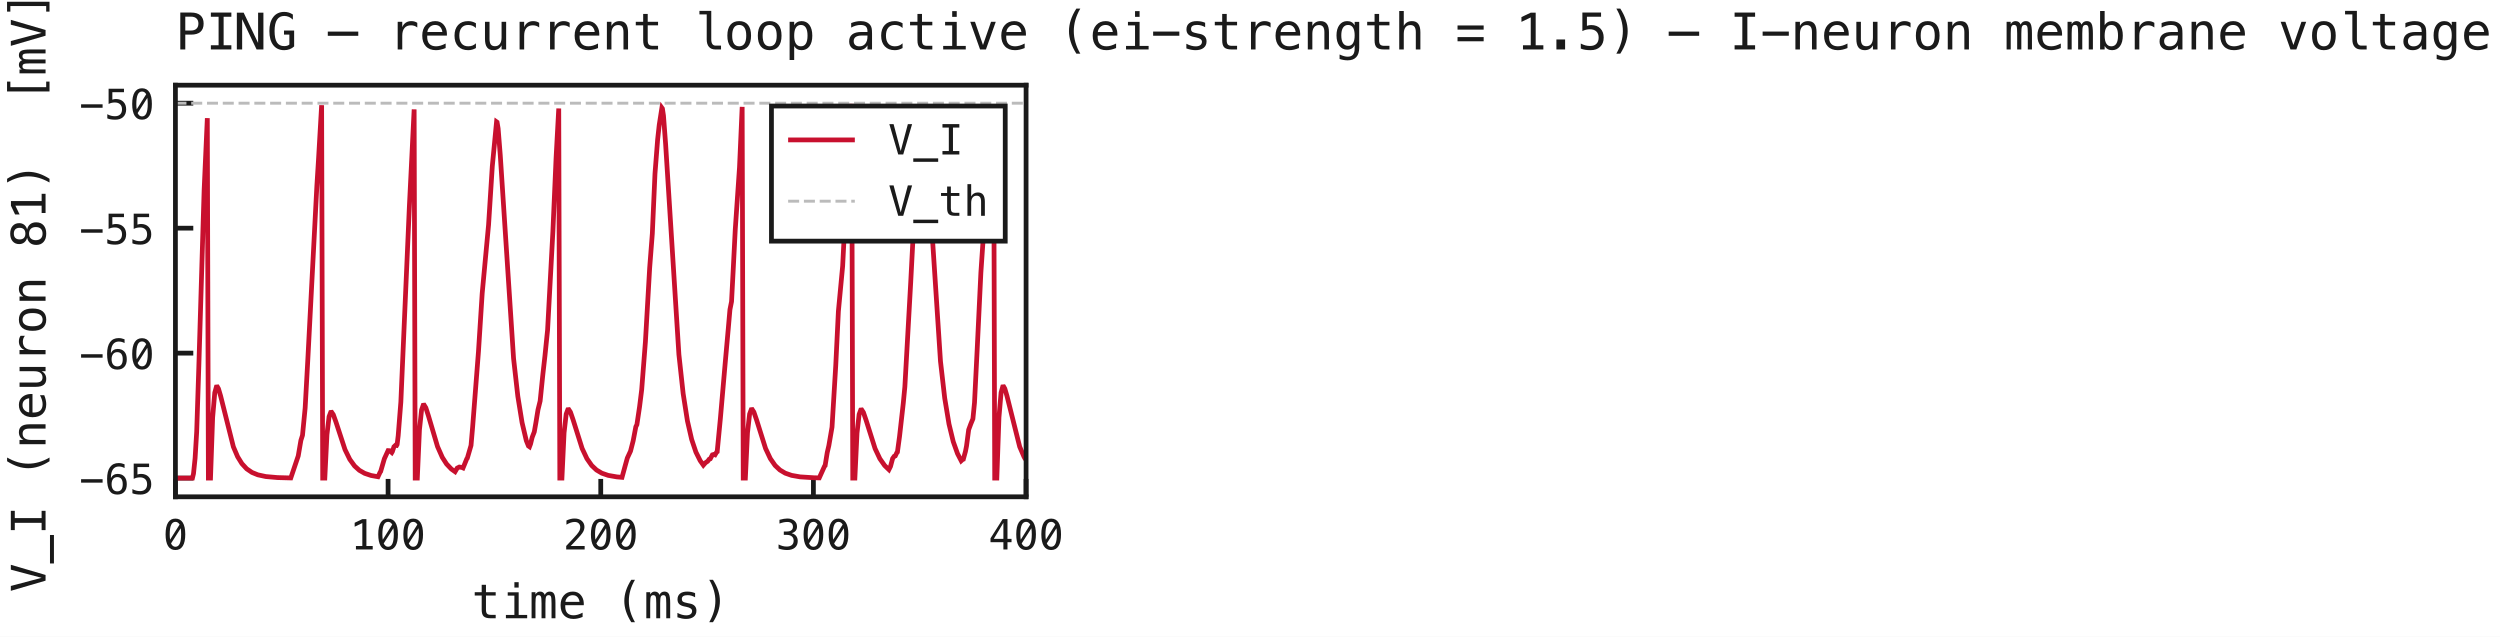
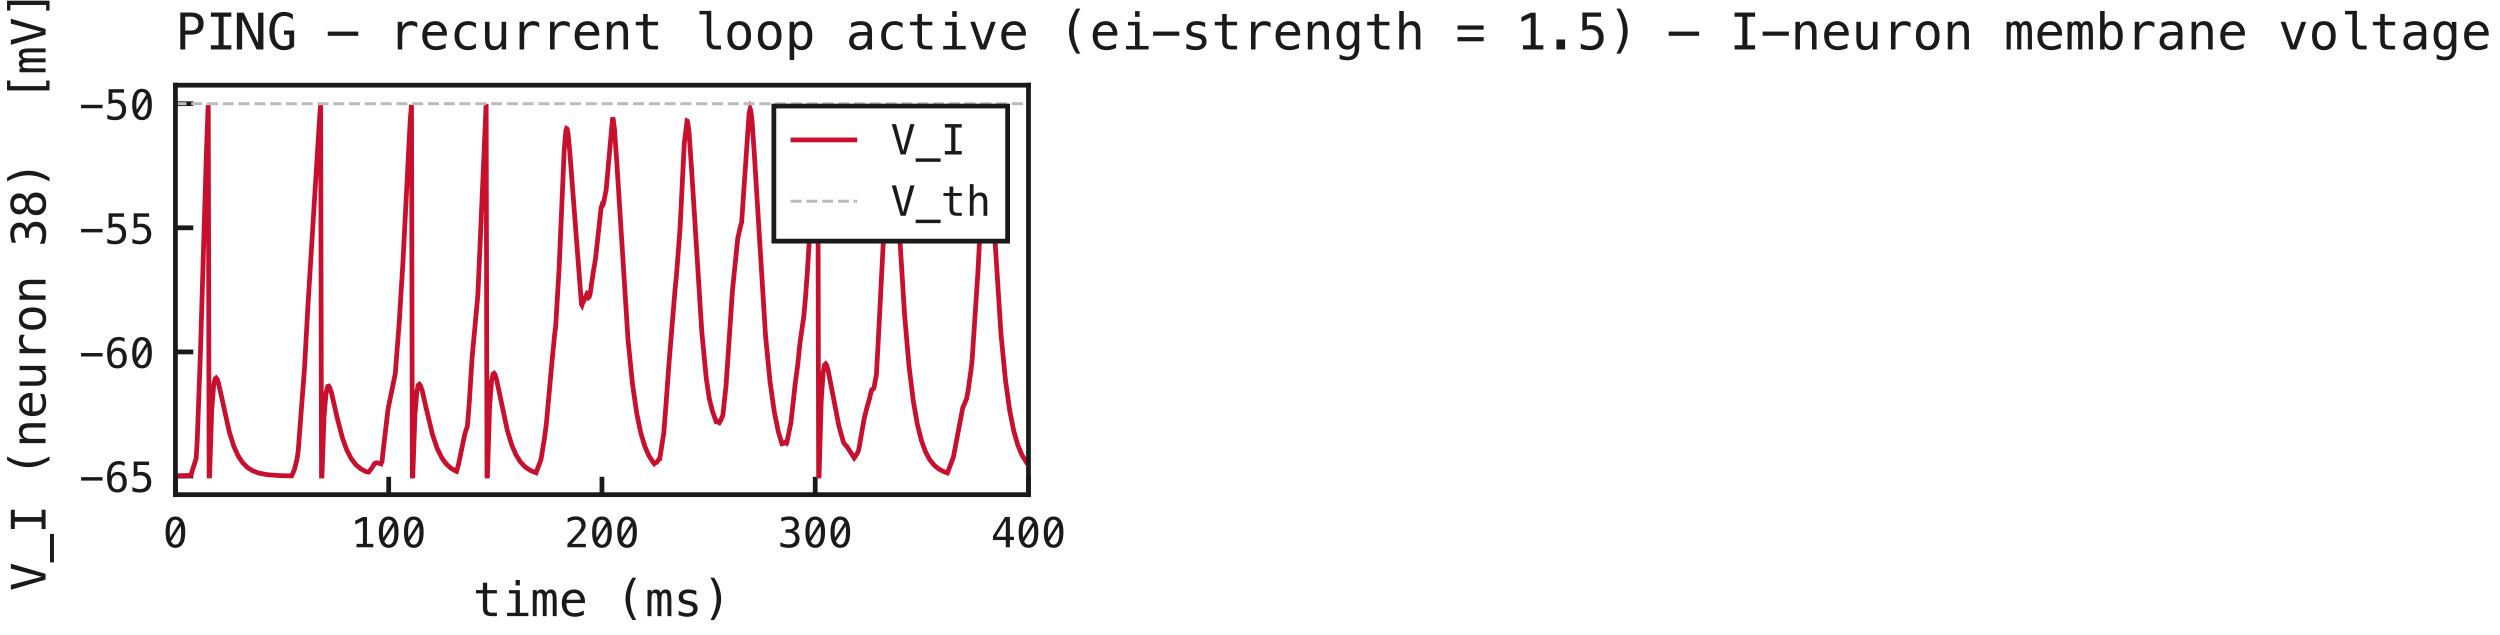
- <svg xmlns="http://www.w3.org/2000/svg" xmlns:xlink="http://www.w3.org/1999/xlink" width="419.81pt" height="106.924pt" viewBox="0 0 419.81 106.924" version="1.1">
+ <svg xmlns="http://www.w3.org/2000/svg" xmlns:xlink="http://www.w3.org/1999/xlink" width="419.81pt" height="106.564pt" viewBox="0 0 419.81 106.564" version="1.1">
  <defs>
    <style type="text/css">*{stroke-linejoin: round; stroke-linecap: butt}</style>
  </defs>
  <g id="figure_1">
    <g id="patch_1">
-       <path d="M 0 106.924  L 419.81 106.924  L 419.81 0  L 0 0  z " style="fill: #ffffff" />
+       <path d="M -0 106.564  L 419.81 106.564  L 419.81 0  L -0 0  z " style="fill: #ffffff" />
    </g>
    <g id="axes_1">
      <g id="patch_2">
-         <path d="M 29.458 83.425  L 172.303 83.425  L 172.303 14.305  L 29.458 14.305  z " style="fill: #ffffff" />
+         <path d="M 29.458 83.065  L 172.708 83.065  L 172.708 14.305  L 29.458 14.305  z " style="fill: #ffffff" />
      </g>
      <g id="matplotlib.axis_1">
        <g id="xtick_1">
          <g id="line2d_1">
            <defs>
-               <path id="m3b619338a8" d="M 0 0  L 0 -3  " style="stroke: #1a1a1a; stroke-width: 0.8" />
+               <path id="m7c65338be0" d="M 0 0  L 0 -3  " style="stroke: #1a1a1a; stroke-width: 0.8" />
            </defs>
            <g>
-               <use xlink:href="#m3b619338a8" x="29.458" y="83.425" style="fill: #1a1a1a; stroke: #1a1a1a; stroke-width: 0.8" />
+               <use xlink:href="#m7c65338be0" x="29.458" y="83.065" style="fill: #1a1a1a; stroke: #1a1a1a; stroke-width: 0.8" />
            </g>
          </g>
          <g id="text_1">
-             <g style="fill: #1a1a1a" transform="translate(27.35055 92.26367) scale(0.07 -0.07)">
+             <g style="fill: #1a1a1a" transform="translate(27.35055 91.90367) scale(0.07 -0.07)">
              <defs>
                <path id="Menlo-Regular-30" d="M 1925 4734  Q 2672 4734 3055 4125  Q 3438 3516 3438 2322  Q 3438 1128 3055 518  Q 2672 -91 1925 -91  Q 1178 -91 797 518  Q 416 1128 416 2322  Q 416 3516 797 4125  Q 1178 4734 1925 4734  z M 1925 409  Q 2369 409 2586 881  Q 2803 1353 2803 2322  Q 2803 2838 2741 3253  L 1253 925  Q 1488 409 1925 409  z M 1925 4234  Q 1484 4234 1267 3762  Q 1050 3291 1050 2322  Q 1050 1881 1109 1497  L 2566 3819  Q 2328 4234 1925 4234  z " transform="scale(0.015625)" />
              </defs>
              <use xlink:href="#Menlo-Regular-30" />
            </g>
          </g>
        </g>
        <g id="xtick_2">
          <g id="line2d_2">
            <g>
-               <use xlink:href="#m3b619338a8" x="65.169" y="83.425" style="fill: #1a1a1a; stroke: #1a1a1a; stroke-width: 0.8" />
+               <use xlink:href="#m7c65338be0" x="65.27" y="83.065" style="fill: #1a1a1a; stroke: #1a1a1a; stroke-width: 0.8" />
            </g>
          </g>
          <g id="text_2">
-             <g style="fill: #1a1a1a" transform="translate(58.84758 92.26367) scale(0.07 -0.07)">
+             <g style="fill: #1a1a1a" transform="translate(58.94883 91.90367) scale(0.07 -0.07)">
              <defs>
                <path id="Menlo-Regular-31" d="M 844 528  L 1825 528  L 1825 4053  L 650 3488  L 650 4094  L 1819 4650  L 2450 4650  L 2450 528  L 3419 528  L 3419 0  L 844 0  L 844 528  z " transform="scale(0.015625)" />
              </defs>
              <use xlink:href="#Menlo-Regular-31" />
              <use xlink:href="#Menlo-Regular-30" transform="translate(60.20508 0)" />
              <use xlink:href="#Menlo-Regular-30" transform="translate(120.4102 0)" />
            </g>
          </g>
        </g>
        <g id="xtick_3">
          <g id="line2d_3">
            <g>
-               <use xlink:href="#m3b619338a8" x="100.88" y="83.425" style="fill: #1a1a1a; stroke: #1a1a1a; stroke-width: 0.8" />
+               <use xlink:href="#m7c65338be0" x="101.083" y="83.065" style="fill: #1a1a1a; stroke: #1a1a1a; stroke-width: 0.8" />
            </g>
          </g>
          <g id="text_3">
-             <g style="fill: #1a1a1a" transform="translate(94.55883 92.26367) scale(0.07 -0.07)">
+             <g style="fill: #1a1a1a" transform="translate(94.76133 91.90367) scale(0.07 -0.07)">
              <defs>
                <path id="Menlo-Regular-32" d="M 1166 531  L 3309 531  L 3309 0  L 475 0  L 475 531  Q 1059 1147 1496 1619  Q 1934 2091 2100 2284  Q 2413 2666 2522 2902  Q 2631 3138 2631 3384  Q 2631 3775 2401 3997  Q 2172 4219 1772 4219  Q 1488 4219 1175 4116  Q 863 4013 513 3803  L 513 4441  Q 834 4594 1145 4672  Q 1456 4750 1759 4750  Q 2444 4750 2861 4386  Q 3278 4022 3278 3431  Q 3278 3131 3139 2831  Q 3000 2531 2688 2169  Q 2513 1966 2180 1606  Q 1847 1247 1166 531  z " transform="scale(0.015625)" />
              </defs>
              <use xlink:href="#Menlo-Regular-32" />
              <use xlink:href="#Menlo-Regular-30" transform="translate(60.20508 0)" />
              <use xlink:href="#Menlo-Regular-30" transform="translate(120.4102 0)" />
            </g>
          </g>
        </g>
        <g id="xtick_4">
          <g id="line2d_4">
            <g>
-               <use xlink:href="#m3b619338a8" x="136.591" y="83.425" style="fill: #1a1a1a; stroke: #1a1a1a; stroke-width: 0.8" />
+               <use xlink:href="#m7c65338be0" x="136.895" y="83.065" style="fill: #1a1a1a; stroke: #1a1a1a; stroke-width: 0.8" />
            </g>
          </g>
          <g id="text_4">
-             <g style="fill: #1a1a1a" transform="translate(130.2701 92.26367) scale(0.07 -0.07)">
+             <g style="fill: #1a1a1a" transform="translate(130.5738 91.90367) scale(0.07 -0.07)">
              <defs>
                <path id="Menlo-Regular-33" d="M 2425 2497  Q 2884 2375 3128 2064  Q 3372 1753 3372 1288  Q 3372 644 2939 276  Q 2506 -91 1741 -91  Q 1419 -91 1084 -31  Q 750 28 428 141  L 428 769  Q 747 603 1056 522  Q 1366 441 1672 441  Q 2191 441 2469 675  Q 2747 909 2747 1350  Q 2747 1756 2469 1995  Q 2191 2234 1716 2234  L 1234 2234  L 1234 2753  L 1716 2753  Q 2150 2753 2394 2943  Q 2638 3134 2638 3475  Q 2638 3834 2411 4026  Q 2184 4219 1766 4219  Q 1488 4219 1191 4156  Q 894 4094 569 3969  L 569 4550  Q 947 4650 1242 4700  Q 1538 4750 1766 4750  Q 2447 4750 2855 4408  Q 3263 4066 3263 3500  Q 3263 3116 3048 2859  Q 2834 2603 2425 2497  z " transform="scale(0.015625)" />
              </defs>
              <use xlink:href="#Menlo-Regular-33" />
              <use xlink:href="#Menlo-Regular-30" transform="translate(60.20508 0)" />
              <use xlink:href="#Menlo-Regular-30" transform="translate(120.4102 0)" />
            </g>
          </g>
        </g>
        <g id="xtick_5">
          <g id="line2d_5">
            <g>
-               <use xlink:href="#m3b619338a8" x="172.303" y="83.425" style="fill: #1a1a1a; stroke: #1a1a1a; stroke-width: 0.8" />
+               <use xlink:href="#m7c65338be0" x="172.708" y="83.065" style="fill: #1a1a1a; stroke: #1a1a1a; stroke-width: 0.8" />
            </g>
          </g>
          <g id="text_5">
-             <g style="fill: #1a1a1a" transform="translate(165.9813 92.26367) scale(0.07 -0.07)">
+             <g style="fill: #1a1a1a" transform="translate(166.3863 91.90367) scale(0.07 -0.07)">
              <defs>
                <path id="Menlo-Regular-34" d="M 2297 4091  L 825 1625  L 2297 1625  L 2297 4091  z M 2194 4666  L 2925 4666  L 2925 1625  L 3547 1625  L 3547 1113  L 2925 1113  L 2925 0  L 2297 0  L 2297 1113  L 319 1113  L 319 1709  L 2194 4666  z " transform="scale(0.015625)" />
              </defs>
              <use xlink:href="#Menlo-Regular-34" />
              <use xlink:href="#Menlo-Regular-30" transform="translate(60.20508 0)" />
              <use xlink:href="#Menlo-Regular-30" transform="translate(120.4102 0)" />
            </g>
          </g>
        </g>
        <g id="text_6">
-           <g style="fill: #1a1a1a" transform="translate(79.20703 103.8207) scale(0.08 -0.08)">
+           <g style="fill: #1a1a1a" transform="translate(79.40953 103.4607) scale(0.08 -0.08)">
            <defs>
              <path id="Menlo-Regular-74" d="M 1919 4494  L 1919 3500  L 3225 3500  L 3225 3053  L 1919 3053  L 1919 1153  Q 1919 766 2066 612  Q 2213 459 2578 459  L 3225 459  L 3225 0  L 2522 0  Q 1875 0 1609 259  Q 1344 519 1344 1153  L 1344 3053  L 409 3053  L 409 3500  L 1344 3500  L 1344 4494  L 1919 4494  z " transform="scale(0.015625)" />
              <path id="Menlo-Regular-69" d="M 988 3488  L 2459 3488  L 2459 447  L 3600 447  L 3600 0  L 744 0  L 744 447  L 1884 447  L 1884 3041  L 988 3041  L 988 3488  z M 1884 4847  L 2459 4847  L 2459 4122  L 1884 4122  L 1884 4847  z " transform="scale(0.015625)" />
              <path id="Menlo-Regular-6d" d="M 2113 3144  Q 2219 3369 2383 3476  Q 2547 3584 2778 3584  Q 3200 3584 3373 3257  Q 3547 2931 3547 2028  L 3547 0  L 3022 0  L 3022 2003  Q 3022 2744 2939 2923  Q 2856 3103 2638 3103  Q 2388 3103 2295 2911  Q 2203 2719 2203 2003  L 2203 0  L 1678 0  L 1678 2003  Q 1678 2753 1589 2928  Q 1500 3103 1269 3103  Q 1041 3103 952 2911  Q 863 2719 863 2003  L 863 0  L 341 0  L 341 3500  L 863 3500  L 863 3200  Q 966 3388 1120 3486  Q 1275 3584 1472 3584  Q 1709 3584 1867 3475  Q 2025 3366 2113 3144  z " transform="scale(0.015625)" />
              <path id="Menlo-Regular-65" d="M 3500 2038  L 3500 1756  L 1009 1756  L 1009 1738  Q 984 1022 1282 709  Q 1581 397 2125 397  Q 2400 397 2700 484  Q 3000 572 3341 750  L 3341 178  Q 3013 44 2708 -23  Q 2403 -91 2119 -91  Q 1303 -91 843 398  Q 384 888 384 1747  Q 384 2584 834 3084  Q 1284 3584 2034 3584  Q 2703 3584 3089 3131  Q 3475 2678 3500 2038  z M 2925 2206  Q 2888 2569 2661 2833  Q 2434 3097 2009 3097  Q 1594 3097 1325 2822  Q 1056 2547 1031 2203  L 2925 2206  z " transform="scale(0.015625)" />
              <path id="Menlo-Regular-20" transform="scale(0.015625)" />
              <path id="Menlo-Regular-28" d="M 2672 5169  Q 2256 4456 2051 3748  Q 1847 3041 1847 2322  Q 1847 1606 2051 897  Q 2256 188 2672 -531  L 2172 -531  Q 1700 213 1469 917  Q 1238 1622 1238 2322  Q 1238 3019 1469 3725  Q 1700 4431 2172 5169  L 2672 5169  z " transform="scale(0.015625)" />
              <path id="Menlo-Regular-73" d="M 3041 3378  L 3041 2816  Q 2794 2959 2544 3031  Q 2294 3103 2034 3103  Q 1644 3103 1451 2976  Q 1259 2850 1259 2591  Q 1259 2356 1403 2240  Q 1547 2125 2119 2016  L 2350 1972  Q 2778 1891 2998 1647  Q 3219 1403 3219 1013  Q 3219 494 2850 201  Q 2481 -91 1825 -91  Q 1566 -91 1281 -36  Q 997 19 666 128  L 666 722  Q 988 556 1281 473  Q 1575 391 1838 391  Q 2219 391 2428 545  Q 2638 700 2638 978  Q 2638 1378 1872 1531  L 1847 1538  L 1631 1581  Q 1134 1678 906 1908  Q 678 2138 678 2534  Q 678 3038 1018 3311  Q 1359 3584 1991 3584  Q 2272 3584 2531 3532  Q 2791 3481 3041 3378  z " transform="scale(0.015625)" />
              <path id="Menlo-Regular-29" d="M 1088 5169  L 1588 5169  Q 2059 4431 2290 3725  Q 2522 3019 2522 2322  Q 2522 1619 2290 912  Q 2059 206 1588 -531  L 1088 -531  Q 1503 194 1708 903  Q 1913 1613 1913 2322  Q 1913 3034 1708 3743  Q 1503 4453 1088 5169  z " transform="scale(0.015625)" />
            </defs>
            <use xlink:href="#Menlo-Regular-74" />
            <use xlink:href="#Menlo-Regular-69" transform="translate(60.20508 0)" />
            <use xlink:href="#Menlo-Regular-6d" transform="translate(120.4102 0)" />
            <use xlink:href="#Menlo-Regular-65" transform="translate(180.6152 0)" />
            <use xlink:href="#Menlo-Regular-20" transform="translate(240.8203 0)" />
            <use xlink:href="#Menlo-Regular-28" transform="translate(301.0254 0)" />
            <use xlink:href="#Menlo-Regular-6d" transform="translate(361.2305 0)" />
            <use xlink:href="#Menlo-Regular-73" transform="translate(421.4355 0)" />
            <use xlink:href="#Menlo-Regular-29" transform="translate(481.6406 0)" />
          </g>
        </g>
      </g>
      <g id="matplotlib.axis_2">
        <g id="ytick_1">
          <g id="line2d_6">
            <defs>
-               <path id="mb8ac79498a" d="M 0 0  L 3 0  " style="stroke: #1a1a1a; stroke-width: 0.8" />
+               <path id="m53a127df24" d="M 0 0  L 3 0  " style="stroke: #1a1a1a; stroke-width: 0.8" />
            </defs>
            <g>
-               <use xlink:href="#mb8ac79498a" x="29.458" y="80.283" style="fill: #1a1a1a; stroke: #1a1a1a; stroke-width: 0.8" />
+               <use xlink:href="#m53a127df24" x="29.458" y="79.94" style="fill: #1a1a1a; stroke: #1a1a1a; stroke-width: 0.8" />
            </g>
          </g>
          <g id="text_7">
-             <g style="fill: #1a1a1a" transform="translate(13.315 82.95256) scale(0.07 -0.07)">
+             <g style="fill: #1a1a1a" transform="translate(13.315 82.60892) scale(0.07 -0.07)">
              <defs>
                <path id="Menlo-Regular-2212" d="M 275 2272  L 3578 2272  L 3578 1741  L 275 1741  L 275 2272  z " transform="scale(0.015625)" />
                <path id="Menlo-Regular-36" d="M 3097 4563  L 3097 3981  Q 2900 4097 2678 4158  Q 2456 4219 2216 4219  Q 1616 4219 1306 3767  Q 997 3316 997 2438  Q 1147 2750 1412 2917  Q 1678 3084 2022 3084  Q 2697 3084 3067 2670  Q 3438 2256 3438 1497  Q 3438 741 3056 325  Q 2675 -91 1984 -91  Q 1172 -91 794 492  Q 416 1075 416 2328  Q 416 3509 870 4129  Q 1325 4750 2188 4750  Q 2419 4750 2650 4701  Q 2881 4653 3097 4563  z M 1972 2591  Q 1569 2591 1337 2300  Q 1106 2009 1106 1497  Q 1106 984 1337 693  Q 1569 403 1972 403  Q 2391 403 2603 679  Q 2816 956 2816 1497  Q 2816 2041 2603 2316  Q 2391 2591 1972 2591  z " transform="scale(0.015625)" />
                <path id="Menlo-Regular-35" d="M 647 4666  L 3009 4666  L 3009 4134  L 1222 4134  L 1222 2988  Q 1356 3038 1492 3061  Q 1628 3084 1766 3084  Q 2491 3084 2916 2656  Q 3341 2228 3341 1497  Q 3341 759 2895 334  Q 2450 -91 1678 -91  Q 1306 -91 998 -41  Q 691 9 447 109  L 447 750  Q 734 594 1025 517  Q 1316 441 1619 441  Q 2141 441 2423 716  Q 2706 991 2706 1497  Q 2706 1997 2414 2275  Q 2122 2553 1600 2553  Q 1347 2553 1106 2495  Q 866 2438 647 2322  L 647 4666  z " transform="scale(0.015625)" />
              </defs>
              <use xlink:href="#Menlo-Regular-2212" />
              <use xlink:href="#Menlo-Regular-36" transform="translate(60.20508 0)" />
              <use xlink:href="#Menlo-Regular-35" transform="translate(120.4102 0)" />
            </g>
          </g>
        </g>
        <g id="ytick_2">
          <g id="line2d_7">
            <g>
-               <use xlink:href="#mb8ac79498a" x="29.458" y="59.299" style="fill: #1a1a1a; stroke: #1a1a1a; stroke-width: 0.8" />
+               <use xlink:href="#m53a127df24" x="29.458" y="59.097" style="fill: #1a1a1a; stroke: #1a1a1a; stroke-width: 0.8" />
            </g>
          </g>
          <g id="text_8">
-             <g style="fill: #1a1a1a" transform="translate(13.315 61.96844) scale(0.07 -0.07)">
+             <g style="fill: #1a1a1a" transform="translate(13.315 61.76603) scale(0.07 -0.07)">
              <use xlink:href="#Menlo-Regular-2212" />
              <use xlink:href="#Menlo-Regular-36" transform="translate(60.20508 0)" />
              <use xlink:href="#Menlo-Regular-30" transform="translate(120.4102 0)" />
            </g>
          </g>
        </g>
        <g id="ytick_3">
          <g id="line2d_8">
            <g>
-               <use xlink:href="#mb8ac79498a" x="29.458" y="38.315" style="fill: #1a1a1a; stroke: #1a1a1a; stroke-width: 0.8" />
+               <use xlink:href="#m53a127df24" x="29.458" y="38.254" style="fill: #1a1a1a; stroke: #1a1a1a; stroke-width: 0.8" />
            </g>
          </g>
          <g id="text_9">
-             <g style="fill: #1a1a1a" transform="translate(13.315 40.98433) scale(0.07 -0.07)">
+             <g style="fill: #1a1a1a" transform="translate(13.315 40.92314) scale(0.07 -0.07)">
              <use xlink:href="#Menlo-Regular-2212" />
              <use xlink:href="#Menlo-Regular-35" transform="translate(60.20508 0)" />
              <use xlink:href="#Menlo-Regular-35" transform="translate(120.4102 0)" />
            </g>
          </g>
        </g>
        <g id="ytick_4">
          <g id="line2d_9">
            <g>
-               <use xlink:href="#mb8ac79498a" x="29.458" y="17.331" style="fill: #1a1a1a; stroke: #1a1a1a; stroke-width: 0.8" />
+               <use xlink:href="#m53a127df24" x="29.458" y="17.411" style="fill: #1a1a1a; stroke: #1a1a1a; stroke-width: 0.8" />
            </g>
          </g>
          <g id="text_10">
-             <g style="fill: #1a1a1a" transform="translate(13.315 20.00022) scale(0.07 -0.07)">
+             <g style="fill: #1a1a1a" transform="translate(13.315 20.08025) scale(0.07 -0.07)">
              <use xlink:href="#Menlo-Regular-2212" />
              <use xlink:href="#Menlo-Regular-35" transform="translate(60.20508 0)" />
              <use xlink:href="#Menlo-Regular-30" transform="translate(120.4102 0)" />
            </g>
          </g>
        </g>
        <g id="text_11">
-           <g style="fill: #1a1a1a" transform="translate(7.65125 99.4357) rotate(-90) scale(0.08 -0.08)">
+           <g style="fill: #1a1a1a" transform="translate(7.65125 99.2557) rotate(-90) scale(0.08 -0.08)">
            <defs>
              <path id="Menlo-Regular-56" d="M 1925 531  L 3022 4666  L 3675 4666  L 2309 0  L 1544 0  L 178 4666  L 831 4666  L 1925 531  z " transform="scale(0.015625)" />
              <path id="Menlo-Regular-5f" d="M 3825 -594  L 3825 -1125  L 0 -1125  L 0 -594  L 3825 -594  z " transform="scale(0.015625)" />
              <path id="Menlo-Regular-49" d="M 628 4666  L 3219 4666  L 3219 4134  L 2241 4134  L 2241 531  L 3219 531  L 3219 0  L 628 0  L 628 531  L 1606 531  L 1606 4134  L 628 4134  L 628 4666  z " transform="scale(0.015625)" />
              <path id="Menlo-Regular-6e" d="M 3284 2169  L 3284 0  L 2706 0  L 2706 2169  Q 2706 2641 2540 2862  Q 2375 3084 2022 3084  Q 1619 3084 1401 2798  Q 1184 2513 1184 1978  L 1184 0  L 609 0  L 609 3500  L 1184 3500  L 1184 2975  Q 1338 3275 1600 3429  Q 1863 3584 2222 3584  Q 2756 3584 3020 3232  Q 3284 2881 3284 2169  z " transform="scale(0.015625)" />
              <path id="Menlo-Regular-75" d="M 609 1325  L 609 3494  L 1184 3494  L 1184 1325  Q 1184 853 1351 631  Q 1519 409 1869 409  Q 2275 409 2490 695  Q 2706 981 2706 1516  L 2706 3494  L 3284 3494  L 3284 0  L 2706 0  L 2706 525  Q 2553 222 2289 65  Q 2025 -91 1672 -91  Q 1134 -91 871 261  Q 609 613 609 1325  z " transform="scale(0.015625)" />
              <path id="Menlo-Regular-72" d="M 3609 2778  Q 3425 2922 3234 2987  Q 3044 3053 2816 3053  Q 2278 3053 1993 2715  Q 1709 2378 1709 1741  L 1709 0  L 1131 0  L 1131 3500  L 1709 3500  L 1709 2816  Q 1853 3188 2151 3386  Q 2450 3584 2859 3584  Q 3072 3584 3256 3531  Q 3441 3478 3609 3366  L 3609 2778  z " transform="scale(0.015625)" />
              <path id="Menlo-Regular-6f" d="M 1925 3097  Q 1488 3097 1263 2756  Q 1038 2416 1038 1747  Q 1038 1081 1263 739  Q 1488 397 1925 397  Q 2366 397 2591 739  Q 2816 1081 2816 1747  Q 2816 2416 2591 2756  Q 2366 3097 1925 3097  z M 1925 3584  Q 2653 3584 3039 3112  Q 3425 2641 3425 1747  Q 3425 850 3040 379  Q 2656 -91 1925 -91  Q 1197 -91 812 379  Q 428 850 428 1747  Q 428 2641 812 3112  Q 1197 3584 1925 3584  z " transform="scale(0.015625)" />
              <path id="Menlo-Regular-38" d="M 1925 2216  Q 1503 2216 1273 1980  Q 1044 1744 1044 1313  Q 1044 881 1276 642  Q 1509 403 1925 403  Q 2350 403 2579 639  Q 2809 875 2809 1313  Q 2809 1741 2576 1978  Q 2344 2216 1925 2216  z M 1375 2478  Q 972 2581 745 2862  Q 519 3144 519 3541  Q 519 4097 897 4423  Q 1275 4750 1925 4750  Q 2578 4750 2956 4423  Q 3334 4097 3334 3541  Q 3334 3144 3107 2862  Q 2881 2581 2478 2478  Q 2947 2375 3195 2062  Q 3444 1750 3444 1253  Q 3444 622 3041 265  Q 2638 -91 1925 -91  Q 1213 -91 811 264  Q 409 619 409 1247  Q 409 1747 657 2061  Q 906 2375 1375 2478  z M 1147 3481  Q 1147 3106 1347 2909  Q 1547 2713 1925 2713  Q 2306 2713 2506 2909  Q 2706 3106 2706 3481  Q 2706 3863 2507 4063  Q 2309 4263 1925 4263  Q 1547 4263 1347 4061  Q 1147 3859 1147 3481  z " transform="scale(0.015625)" />
              <path id="Menlo-Regular-5b" d="M 1759 5175  L 3084 5175  L 3084 4728  L 2334 4728  L 2334 -84  L 3084 -84  L 3084 -531  L 1759 -531  L 1759 5175  z " transform="scale(0.015625)" />
              <path id="Menlo-Regular-5d" d="M 2250 5175  L 2250 -531  L 925 -531  L 925 -84  L 1675 -84  L 1675 4728  L 925 4728  L 925 5175  L 2250 5175  z " transform="scale(0.015625)" />
            </defs>
            <use xlink:href="#Menlo-Regular-56" />
            <use xlink:href="#Menlo-Regular-5f" transform="translate(60.20508 0)" />
            <use xlink:href="#Menlo-Regular-49" transform="translate(120.4102 0)" />
            <use xlink:href="#Menlo-Regular-20" transform="translate(180.6152 0)" />
            <use xlink:href="#Menlo-Regular-28" transform="translate(240.8203 0)" />
            <use xlink:href="#Menlo-Regular-6e" transform="translate(301.0254 0)" />
            <use xlink:href="#Menlo-Regular-65" transform="translate(361.2305 0)" />
            <use xlink:href="#Menlo-Regular-75" transform="translate(421.4355 0)" />
            <use xlink:href="#Menlo-Regular-72" transform="translate(481.6406 0)" />
            <use xlink:href="#Menlo-Regular-6f" transform="translate(541.8457 0)" />
            <use xlink:href="#Menlo-Regular-6e" transform="translate(602.0508 0)" />
            <use xlink:href="#Menlo-Regular-20" transform="translate(662.2559 0)" />
-             <use xlink:href="#Menlo-Regular-38" transform="translate(722.4609 0)" />
-             <use xlink:href="#Menlo-Regular-31" transform="translate(782.666 0)" />
+             <use xlink:href="#Menlo-Regular-33" transform="translate(722.4609 0)" />
+             <use xlink:href="#Menlo-Regular-38" transform="translate(782.666 0)" />
            <use xlink:href="#Menlo-Regular-29" transform="translate(842.8711 0)" />
            <use xlink:href="#Menlo-Regular-20" transform="translate(903.0762 0)" />
            <use xlink:href="#Menlo-Regular-20" transform="translate(963.2812 0)" />
            <use xlink:href="#Menlo-Regular-5b" transform="translate(1023.486 0)" />
            <use xlink:href="#Menlo-Regular-6d" transform="translate(1083.691 0)" />
            <use xlink:href="#Menlo-Regular-56" transform="translate(1143.896 0)" />
            <use xlink:href="#Menlo-Regular-5d" transform="translate(1204.102 0)" />
          </g>
        </g>
      </g>
      <g id="line2d_10">
-         <path d="M 29.458 80.283  L 32.315 80.283  L 32.493 79.534  L 32.761 76.952  L 33.029 72.49  L 33.386 61.601  L 34.279 31.888  L 34.814 19.84  L 34.993 80.283  L 35.35 80.283  L 35.707 70.107  L 36.064 65.941  L 36.332 64.987  L 36.511 64.971  L 36.689 65.281  L 37.046 66.492  L 39.189 75.029  L 39.903 76.694  L 40.617 77.852  L 41.421 78.724  L 42.314 79.334  L 43.296 79.735  L 44.635 80.024  L 46.599 80.197  L 48.831 80.259  L 50.081 76.56  L 50.527 73.948  L 50.795 73.099  L 51.242 68.514  L 51.688 60.428  L 53.206 31.28  L 53.473 26.98  L 54.009 17.668  L 54.188 80.283  L 54.545 80.283  L 54.902 72.981  L 55.259 69.958  L 55.527 69.257  L 55.705 69.238  L 55.973 69.632  L 56.42 70.88  L 57.937 75.506  L 58.741 77.144  L 59.544 78.251  L 60.348 78.978  L 61.241 79.488  L 62.312 79.846  L 63.473 80.055  L 63.83 79.292  L 63.919 79.182  L 64.544 77.033  L 65.169 75.669  L 65.437 75.687  L 65.794 75.994  L 65.883 75.843  L 66.151 75.023  L 66.419 74.768  L 66.597 74.8  L 66.687 74.638  L 66.865 73.169  L 67.312 67.508  L 68.74 34.731  L 69.186 25.726  L 69.544 18.369  L 69.722 80.283  L 70.079 80.283  L 70.436 72.175  L 70.793 68.829  L 71.061 68.056  L 71.24 68.037  L 71.508 68.476  L 71.954 69.86  L 73.472 74.988  L 74.275 76.803  L 74.99 77.918  L 75.793 78.763  L 76.418 79.208  L 76.775 78.604  L 77.132 78.425  L 77.579 78.499  L 77.757 78.576  L 78.025 77.927  L 78.382 77.046  L 78.471 76.947  L 79.096 74.797  L 79.364 71.726  L 80.346 59.054  L 80.971 49.264  L 82.042 37.755  L 82.667 27.941  L 83.382 20.457  L 83.471 20.521  L 83.649 21.579  L 84.007 26.077  L 86.239 60.185  L 86.953 66.535  L 87.667 70.964  L 88.381 73.997  L 88.738 74.889  L 88.917 75.015  L 89.095 74.545  L 89.363 73.442  L 89.72 72.517  L 89.988 70.992  L 90.345 68.79  L 90.702 67.34  L 91.149 62.962  L 91.506 59.794  L 91.952 55.416  L 92.845 38.848  L 93.381 26.459  L 93.827 18.218  L 94.006 80.283  L 94.363 80.283  L 94.72 72.678  L 95.077 69.534  L 95.345 68.805  L 95.523 68.787  L 95.791 69.197  L 96.238 70.496  L 97.755 75.311  L 98.559 77.016  L 99.362 78.168  L 100.166 78.924  L 101.059 79.456  L 102.13 79.828  L 103.558 80.078  L 104.451 80.159  L 104.987 78.192  L 105.344 76.913  L 105.88 75.755  L 106.326 74.009  L 106.773 71.656  L 106.951 71.307  L 107.397 68.311  L 107.755 65.436  L 108.38 57.404  L 109.094 44.987  L 109.54 39.242  L 109.987 29.169  L 110.433 23.421  L 110.701 20.98  L 111.147 18.115  L 111.236 18.239  L 111.415 19.426  L 111.772 24.191  L 114.004 59.536  L 114.718 66.092  L 115.432 70.664  L 116.147 73.795  L 116.861 75.92  L 117.575 77.353  L 118.111 78.11  L 118.468 77.704  L 118.825 77.462  L 119.093 77.114  L 119.271 77.046  L 119.629 76.378  L 119.896 76.301  L 120.075 76.37  L 120.343 75.918  L 120.432 75.86  L 120.968 70.274  L 121.771 61.043  L 122.307 55.057  L 122.575 51.991  L 122.843 50.637  L 123.11 45.569  L 123.468 38.537  L 124.182 28.096  L 124.628 17.951  L 124.807 80.283  L 125.164 80.283  L 125.521 72.672  L 125.878 69.525  L 126.146 68.796  L 126.324 68.777  L 126.592 69.188  L 127.039 70.488  L 128.556 75.307  L 129.36 77.013  L 130.163 78.167  L 130.967 78.923  L 131.86 79.455  L 132.931 79.828  L 134.359 80.078  L 136.681 80.227  L 137.573 80.249  L 138.466 78.272  L 138.556 78.193  L 138.913 75.99  L 139.18 74.84  L 139.716 71.727  L 140.341 61.399  L 140.787 52.251  L 141.502 44.682  L 142.216 30.565  L 142.662 23.154  L 143.019 17.447  L 143.198 80.283  L 143.555 80.283  L 143.912 72.71  L 144.269 69.579  L 144.537 68.853  L 144.716 68.835  L 144.984 69.243  L 145.43 70.537  L 146.948 75.332  L 147.751 77.03  L 148.555 78.177  L 149.269 78.862  L 149.537 78.322  L 149.894 76.993  L 150.162 76.619  L 150.34 76.553  L 150.608 76.001  L 150.697 75.919  L 151.054 73.29  L 151.679 67.739  L 151.947 64.951  L 152.929 47.429  L 153.286 40.577  L 153.911 35.872  L 154.983 19.855  L 155.072 19.83  L 155.251 20.763  L 155.608 25.161  L 157.929 60.672  L 158.643 66.882  L 159.357 71.205  L 160.072 74.162  L 160.786 76.167  L 161.411 77.378  L 161.679 77.132  L 161.768 77.108  L 162.125 75.802  L 162.304 74.885  L 162.661 72.167  L 163.018 71.199  L 163.375 70.33  L 163.643 67.619  L 164.089 58.72  L 164.714 45.767  L 165.071 40.527  L 165.785 31.35  L 166.053 28.203  L 166.41 24.49  L 166.857 17.626  L 167.035 80.283  L 167.392 80.283  L 167.749 70.092  L 168.107 65.92  L 168.374 64.965  L 168.553 64.949  L 168.732 65.259  L 169.089 66.472  L 171.231 75.021  L 171.946 76.688  L 172.213 77.175  L 172.213 77.175  " clip-path="url(#p96f697aa88)" style="fill: none; stroke: #c8102e; stroke-width: 0.8; stroke-linejoin: miter" />
+         <path d="M 29.458 79.94  L 32.036 79.832  L 32.931 77.016  L 33.111 74.183  L 33.648 59.514  L 34.65 25.966  L 34.937 18.101  L 34.973 17.655  L 35.116 79.94  L 35.188 79.94  L 35.546 68.998  L 35.868 64.79  L 36.119 63.608  L 36.298 63.461  L 36.441 63.631  L 36.692 64.342  L 37.229 66.745  L 38.518 72.575  L 39.27 74.95  L 39.987 76.542  L 40.739 77.688  L 41.526 78.482  L 42.386 79.035  L 43.425 79.433  L 44.785 79.702  L 46.863 79.865  L 48.975 79.917  L 49.369 79.035  L 49.477 78.726  L 49.907 76.963  L 50.086 75.619  L 51.124 61.973  L 51.697 51.552  L 52.915 31.864  L 53.739 18.78  L 53.846 17.612  L 53.989 79.94  L 54.061 79.94  L 54.419 69.915  L 54.741 66.047  L 55.028 64.894  L 55.207 64.839  L 55.386 65.117  L 55.708 66.14  L 56.604 70.092  L 57.499 73.537  L 58.251 75.614  L 59.003 77.055  L 59.755 78.03  L 60.579 78.729  L 61.51 79.218  L 61.904 79.277  L 62.262 78.819  L 62.513 78.505  L 62.871 77.869  L 63.193 77.705  L 63.587 77.779  L 63.981 77.902  L 64.16 77.444  L 64.375 75.396  L 65.163 68.686  L 66.38 62.718  L 67.025 54.358  L 67.67 43.917  L 68.887 20.142  L 69.102 17.603  L 69.245 79.94  L 69.317 79.94  L 69.675 69.715  L 69.997 65.773  L 70.248 64.663  L 70.427 64.523  L 70.606 64.749  L 70.893 65.597  L 71.537 68.423  L 72.612 72.923  L 73.4 75.27  L 74.152 76.822  L 74.904 77.874  L 75.692 78.603  L 76.587 79.127  L 76.659 79.158  L 76.694 79.056  L 77.017 77.901  L 78.019 73.038  L 78.306 72.058  L 78.485 71.606  L 78.807 67.55  L 79.273 60.084  L 80.24 49.62  L 80.67 39.888  L 81.636 17.431  L 81.78 79.94  L 81.851 79.94  L 82.209 68.475  L 82.532 64.075  L 82.782 62.841  L 82.962 62.69  L 83.105 62.868  L 83.355 63.614  L 83.893 66.13  L 85.182 72.232  L 85.934 74.717  L 86.65 76.384  L 87.402 77.582  L 88.19 78.414  L 89.05 78.993  L 90.017 79.387  L 90.84 77.197  L 91.377 73.949  L 91.736 71.264  L 92.452 63.396  L 92.738 60.262  L 93.168 55.909  L 93.311 54.817  L 93.884 45.15  L 94.744 25.2  L 95.03 21.891  L 95.138 21.587  L 95.174 21.609  L 95.245 21.666  L 95.388 22.375  L 95.675 25.464  L 97.645 51.129  L 97.716 51.246  L 97.752 51.123  L 98.576 49.341  L 98.683 49.451  L 98.862 49.927  L 98.934 49.86  L 99.113 49.245  L 99.256 48.248  L 99.579 45.992  L 100.008 43.395  L 100.939 34.922  L 101.118 34.344  L 101.226 34.422  L 101.262 34.356  L 101.333 34.212  L 101.799 31.814  L 102.873 19.736  L 102.981 20.028  L 103.196 21.796  L 103.59 27.455  L 105.452 56.94  L 106.204 64.431  L 106.92 69.404  L 107.601 72.683  L 108.281 74.957  L 108.961 76.524  L 109.678 77.647  L 109.857 77.865  L 109.928 77.792  L 110.251 77.652  L 110.322 77.567  L 110.645 77.121  L 110.788 77.056  L 111.468 72.676  L 111.826 68.098  L 112.328 61.187  L 113.366 48.523  L 113.581 46.413  L 114.19 38.452  L 114.906 24.066  L 115.372 20.302  L 115.408 20.316  L 115.515 20.679  L 115.73 22.535  L 116.16 28.835  L 117.843 55.65  L 118.595 63.515  L 119.096 66.891  L 119.634 69.041  L 120.242 70.761  L 120.421 70.708  L 120.636 70.916  L 120.78 70.991  L 121.066 70.516  L 121.388 69.715  L 121.926 64.708  L 123 48.763  L 123.895 39.969  L 124.397 37.785  L 124.54 37.374  L 124.755 34.152  L 125.793 19.022  L 125.972 18.262  L 126.08 18.571  L 126.295 20.395  L 126.689 26.202  L 128.551 56.389  L 129.303 64.059  L 130.019 69.15  L 130.7 72.508  L 131.308 74.525  L 131.559 74.472  L 131.81 74.286  L 132.06 74.391  L 132.096 74.422  L 132.132 74.356  L 132.813 70.976  L 133.135 68.077  L 133.529 64.486  L 133.959 61.277  L 134.317 57.751  L 134.746 54.699  L 134.961 53.238  L 135.248 50.138  L 135.57 45.764  L 137.325 17.521  L 137.468 79.94  L 137.54 79.94  L 137.898 67.392  L 138.22 62.596  L 138.471 61.257  L 138.65 61.096  L 138.793 61.294  L 139.044 62.111  L 139.581 64.86  L 140.87 71.523  L 141.622 74.236  L 141.837 74.595  L 142.16 74.907  L 142.876 76.01  L 143.449 76.898  L 143.485 76.851  L 143.914 76.201  L 144.165 75.667  L 144.273 75.138  L 145.132 70.205  L 145.562 68.504  L 146.027 66.882  L 146.135 66.384  L 146.385 65.438  L 146.565 65.355  L 146.672 65.303  L 146.744 65.191  L 147.173 62.894  L 147.496 56.972  L 148.319 40.753  L 149.107 29.645  L 149.573 20.781  L 149.68 20.582  L 149.716 20.637  L 149.859 21.349  L 150.146 24.479  L 150.755 34.497  L 151.901 52.877  L 152.653 61.531  L 153.369 67.377  L 154.049 71.267  L 154.73 73.976  L 155.41 75.849  L 156.126 77.193  L 156.879 78.133  L 157.702 78.798  L 158.633 79.261  L 159.099 79.416  L 160.102 76.746  L 161.677 68.426  L 161.749 68.32  L 162.322 66.928  L 162.573 65.592  L 163.074 61.985  L 163.253 60.319  L 164.22 45.65  L 165.223 25.963  L 165.509 21.634  L 165.617 21.305  L 165.653 21.321  L 165.76 21.684  L 165.975 23.517  L 166.405 29.722  L 168.088 56.085  L 168.84 63.811  L 169.556 68.967  L 170.237 72.377  L 170.917 74.745  L 171.597 76.378  L 172.314 77.549  L 172.636 77.196  L 172.672 77.181  L 172.672 77.181  " clip-path="url(#p69258c7edf)" style="fill: none; stroke: #c8102e; stroke-width: 0.8; stroke-linejoin: miter" />
      </g>
      <g id="line2d_11">
-         <path d="M 29.458 17.331  L 172.303 17.331  " clip-path="url(#p96f697aa88)" style="fill: none; stroke-dasharray: 1.85,0.8; stroke-dashoffset: 0; stroke: #bbbbbb; stroke-width: 0.5" />
+         <path d="M 29.458 17.411  L 172.708 17.411  " clip-path="url(#p69258c7edf)" style="fill: none; stroke-dasharray: 1.85,0.8; stroke-dashoffset: 0; stroke: #bbbbbb; stroke-width: 0.5" />
      </g>
      <g id="patch_3">
-         <path d="M 29.458 83.425  L 29.458 14.305  " style="fill: none; stroke: #1a1a1a; stroke-width: 0.8; stroke-linejoin: miter; stroke-linecap: square" />
+         <path d="M 29.458 83.065  L 29.458 14.305  " style="fill: none; stroke: #1a1a1a; stroke-width: 0.8; stroke-linejoin: miter; stroke-linecap: square" />
      </g>
      <g id="patch_4">
-         <path d="M 172.303 83.425  L 172.303 14.305  " style="fill: none; stroke: #1a1a1a; stroke-width: 0.8; stroke-linejoin: miter; stroke-linecap: square" />
+         <path d="M 172.708 83.065  L 172.708 14.305  " style="fill: none; stroke: #1a1a1a; stroke-width: 0.8; stroke-linejoin: miter; stroke-linecap: square" />
      </g>
      <g id="patch_5">
-         <path d="M 29.458 83.425  L 172.303 83.425  " style="fill: none; stroke: #1a1a1a; stroke-width: 0.8; stroke-linejoin: miter; stroke-linecap: square" />
+         <path d="M 29.458 83.065  L 172.708 83.065  " style="fill: none; stroke: #1a1a1a; stroke-width: 0.8; stroke-linejoin: miter; stroke-linecap: square" />
      </g>
      <g id="patch_6">
-         <path d="M 29.458 14.305  L 172.303 14.305  " style="fill: none; stroke: #1a1a1a; stroke-width: 0.8; stroke-linejoin: miter; stroke-linecap: square" />
+         <path d="M 29.458 14.305  L 172.708 14.305  " style="fill: none; stroke: #1a1a1a; stroke-width: 0.8; stroke-linejoin: miter; stroke-linecap: square" />
      </g>
      <g id="text_12">
        <g style="fill: #1a1a1a" transform="translate(29.45766 8.305078) scale(0.085 -0.085)">
          <defs>
            <path id="Menlo-Regular-50" d="M 1247 4147  L 1247 2394  L 1978 2394  Q 2416 2394 2661 2625  Q 2906 2856 2906 3272  Q 2906 3688 2662 3917  Q 2419 4147 1978 4147  L 1247 4147  z M 616 4666  L 1978 4666  Q 2759 4666 3162 4311  Q 3566 3956 3566 3272  Q 3566 2581 3164 2228  Q 2763 1875 1978 1875  L 1247 1875  L 1247 0  L 616 0  L 616 4666  z " transform="scale(0.015625)" />
            <path id="Menlo-Regular-4e" d="M 59 4650  L 922 4650  L 2747 822  L 2747 4650  L 3419 4650  L 3419 0  L 2556 0  L 731 3828  L 731 0  L 59 0  L 59 4650  z " transform="scale(0.015625)" />
            <path id="Menlo-Regular-47" d="M 3450 384  Q 3197 150 2880 29  Q 2563 -91 2194 -91  Q 1306 -91 812 545  Q 319 1181 319 2328  Q 319 3472 819 4111  Q 1319 4750 2209 4750  Q 2503 4750 2772 4667  Q 3041 4584 3291 4416  L 3291 3769  Q 3038 4009 2772 4123  Q 2506 4238 2209 4238  Q 1594 4238 1286 3761  Q 978 3284 978 2328  Q 978 1356 1276 889  Q 1575 422 2194 422  Q 2403 422 2561 470  Q 2719 519 2847 622  L 2847 1875  L 2169 1875  L 2169 2394  L 3450 2394  L 3450 384  z " transform="scale(0.015625)" />
            <path id="Menlo-Regular-2014" d="M 0 2259  L 3853 2259  L 3853 1725  L 0 1725  L 0 2259  z " transform="scale(0.015625)" />
            <path id="Menlo-Regular-63" d="M 3316 178  Q 3084 44 2839 -23  Q 2594 -91 2338 -91  Q 1525 -91 1067 396  Q 609 884 609 1747  Q 609 2609 1067 3096  Q 1525 3584 2338 3584  Q 2591 3584 2831 3518  Q 3072 3453 3316 3316  L 3316 2713  Q 3088 2916 2858 3006  Q 2628 3097 2338 3097  Q 1797 3097 1506 2747  Q 1216 2397 1216 1747  Q 1216 1100 1508 748  Q 1800 397 2338 397  Q 2638 397 2875 489  Q 3113 581 3316 775  L 3316 178  z " transform="scale(0.015625)" />
            <path id="Menlo-Regular-6c" d="M 2247 1266  Q 2247 878 2389 681  Q 2531 484 2809 484  L 3481 484  L 3481 0  L 2753 0  Q 2238 0 1955 329  Q 1672 659 1672 1266  L 1672 4431  L 750 4431  L 750 4881  L 2247 4881  L 2247 1266  z " transform="scale(0.015625)" />
            <path id="Menlo-Regular-70" d="M 1172 441  L 1172 -1331  L 594 -1331  L 594 3500  L 1172 3500  L 1172 3053  Q 1316 3313 1555 3448  Q 1794 3584 2106 3584  Q 2741 3584 3102 3093  Q 3463 2603 3463 1734  Q 3463 881 3100 395  Q 2738 -91 2106 -91  Q 1788 -91 1548 45  Q 1309 181 1172 441  z M 2859 1747  Q 2859 2416 2648 2756  Q 2438 3097 2022 3097  Q 1603 3097 1387 2755  Q 1172 2413 1172 1747  Q 1172 1084 1387 740  Q 1603 397 2022 397  Q 2438 397 2648 737  Q 2859 1078 2859 1747  z " transform="scale(0.015625)" />
            <path id="Menlo-Regular-61" d="M 2194 1759  L 2003 1759  Q 1500 1759 1245 1582  Q 991 1406 991 1056  Q 991 741 1181 566  Q 1372 391 1709 391  Q 2184 391 2456 720  Q 2728 1050 2731 1631  L 2731 1759  L 2194 1759  z M 3309 1997  L 3309 0  L 2731 0  L 2731 519  Q 2547 206 2267 57  Q 1988 -91 1588 -91  Q 1053 -91 734 211  Q 416 513 416 1019  Q 416 1603 808 1906  Q 1200 2209 1959 2209  L 2731 2209  L 2731 2300  Q 2728 2719 2518 2908  Q 2309 3097 1850 3097  Q 1556 3097 1256 3012  Q 956 2928 672 2766  L 672 3341  Q 991 3463 1283 3523  Q 1575 3584 1850 3584  Q 2284 3584 2592 3456  Q 2900 3328 3091 3072  Q 3209 2916 3259 2686  Q 3309 2456 3309 1997  z " transform="scale(0.015625)" />
            <path id="Menlo-Regular-76" d="M 313 3500  L 909 3500  L 1925 563  L 2944 3500  L 3541 3500  L 2297 0  L 1556 0  L 313 3500  z " transform="scale(0.015625)" />
            <path id="Menlo-Regular-2d" d="M 319 2263  L 3631 2263  L 3631 1734  L 319 1734  L 319 2263  z " transform="scale(0.015625)" />
            <path id="Menlo-Regular-67" d="M 2681 1778  Q 2681 2425 2470 2761  Q 2259 3097 1856 3097  Q 1434 3097 1212 2761  Q 991 2425 991 1778  Q 991 1131 1214 792  Q 1438 453 1863 453  Q 2259 453 2470 793  Q 2681 1134 2681 1778  z M 3256 225  Q 3256 -563 2884 -969  Q 2513 -1375 1791 -1375  Q 1553 -1375 1293 -1331  Q 1034 -1288 775 -1203  L 775 -634  Q 1081 -778 1331 -847  Q 1581 -916 1791 -916  Q 2256 -916 2468 -662  Q 2681 -409 2681 141  L 2681 166  L 2681 556  Q 2544 263 2306 119  Q 2069 -25 1728 -25  Q 1116 -25 750 465  Q 384 956 384 1778  Q 384 2603 750 3093  Q 1116 3584 1728 3584  Q 2066 3584 2300 3450  Q 2534 3316 2681 3034  L 2681 3488  L 3256 3488  L 3256 225  z " transform="scale(0.015625)" />
            <path id="Menlo-Regular-68" d="M 3284 2169  L 3284 0  L 2706 0  L 2706 2169  Q 2706 2641 2540 2862  Q 2375 3084 2022 3084  Q 1619 3084 1401 2798  Q 1184 2513 1184 1978  L 1184 0  L 609 0  L 609 4863  L 1184 4863  L 1184 2975  Q 1338 3275 1600 3429  Q 1863 3584 2222 3584  Q 2756 3584 3020 3232  Q 3284 2881 3284 2169  z " transform="scale(0.015625)" />
            <path id="Menlo-Regular-3d" d="M 275 1563  L 3578 1563  L 3578 1034  L 275 1034  L 275 1563  z M 275 3034  L 3578 3034  L 3578 2506  L 275 2506  L 275 3034  z " transform="scale(0.015625)" />
            <path id="Menlo-Regular-2e" d="M 1216 1263  L 2316 1263  L 2316 0  L 1216 0  L 1216 1263  z " transform="scale(0.015625)" />
            <path id="Menlo-Regular-62" d="M 2869 1747  Q 2869 2416 2656 2756  Q 2444 3097 2028 3097  Q 1609 3097 1393 2755  Q 1178 2413 1178 1747  Q 1178 1084 1393 740  Q 1609 397 2028 397  Q 2444 397 2656 737  Q 2869 1078 2869 1747  z M 1178 3053  Q 1316 3309 1558 3446  Q 1800 3584 2119 3584  Q 2750 3584 3112 3098  Q 3475 2613 3475 1759  Q 3475 894 3111 401  Q 2747 -91 2113 -91  Q 1800 -91 1561 45  Q 1322 181 1178 441  L 1178 0  L 603 0  L 603 4863  L 1178 4863  L 1178 3053  z " transform="scale(0.015625)" />
          </defs>
          <use xlink:href="#Menlo-Regular-50" />
          <use xlink:href="#Menlo-Regular-49" transform="translate(60.20508 0)" />
          <use xlink:href="#Menlo-Regular-4e" transform="translate(120.4102 0)" />
          <use xlink:href="#Menlo-Regular-47" transform="translate(180.6152 0)" />
          <use xlink:href="#Menlo-Regular-20" transform="translate(240.8203 0)" />
          <use xlink:href="#Menlo-Regular-2014" transform="translate(301.0254 0)" />
          <use xlink:href="#Menlo-Regular-20" transform="translate(361.2305 0)" />
          <use xlink:href="#Menlo-Regular-72" transform="translate(421.4355 0)" />
          <use xlink:href="#Menlo-Regular-65" transform="translate(481.6406 0)" />
          <use xlink:href="#Menlo-Regular-63" transform="translate(541.8457 0)" />
          <use xlink:href="#Menlo-Regular-75" transform="translate(602.0508 0)" />
          <use xlink:href="#Menlo-Regular-72" transform="translate(662.2559 0)" />
          <use xlink:href="#Menlo-Regular-72" transform="translate(722.4609 0)" />
          <use xlink:href="#Menlo-Regular-65" transform="translate(782.666 0)" />
          <use xlink:href="#Menlo-Regular-6e" transform="translate(842.8711 0)" />
          <use xlink:href="#Menlo-Regular-74" transform="translate(903.0762 0)" />
          <use xlink:href="#Menlo-Regular-20" transform="translate(963.2812 0)" />
          <use xlink:href="#Menlo-Regular-6c" transform="translate(1023.486 0)" />
          <use xlink:href="#Menlo-Regular-6f" transform="translate(1083.691 0)" />
          <use xlink:href="#Menlo-Regular-6f" transform="translate(1143.896 0)" />
          <use xlink:href="#Menlo-Regular-70" transform="translate(1204.102 0)" />
          <use xlink:href="#Menlo-Regular-20" transform="translate(1264.307 0)" />
          <use xlink:href="#Menlo-Regular-61" transform="translate(1324.512 0)" />
          <use xlink:href="#Menlo-Regular-63" transform="translate(1384.717 0)" />
          <use xlink:href="#Menlo-Regular-74" transform="translate(1444.922 0)" />
          <use xlink:href="#Menlo-Regular-69" transform="translate(1505.127 0)" />
          <use xlink:href="#Menlo-Regular-76" transform="translate(1565.332 0)" />
          <use xlink:href="#Menlo-Regular-65" transform="translate(1625.537 0)" />
          <use xlink:href="#Menlo-Regular-20" transform="translate(1685.742 0)" />
          <use xlink:href="#Menlo-Regular-28" transform="translate(1745.947 0)" />
          <use xlink:href="#Menlo-Regular-65" transform="translate(1806.152 0)" />
          <use xlink:href="#Menlo-Regular-69" transform="translate(1866.357 0)" />
          <use xlink:href="#Menlo-Regular-2d" transform="translate(1926.562 0)" />
          <use xlink:href="#Menlo-Regular-73" transform="translate(1986.768 0)" />
          <use xlink:href="#Menlo-Regular-74" transform="translate(2046.973 0)" />
          <use xlink:href="#Menlo-Regular-72" transform="translate(2107.178 0)" />
          <use xlink:href="#Menlo-Regular-65" transform="translate(2167.383 0)" />
          <use xlink:href="#Menlo-Regular-6e" transform="translate(2227.588 0)" />
          <use xlink:href="#Menlo-Regular-67" transform="translate(2287.793 0)" />
          <use xlink:href="#Menlo-Regular-74" transform="translate(2347.998 0)" />
          <use xlink:href="#Menlo-Regular-68" transform="translate(2408.203 0)" />
          <use xlink:href="#Menlo-Regular-20" transform="translate(2468.408 0)" />
          <use xlink:href="#Menlo-Regular-3d" transform="translate(2528.613 0)" />
          <use xlink:href="#Menlo-Regular-20" transform="translate(2588.818 0)" />
          <use xlink:href="#Menlo-Regular-31" transform="translate(2649.023 0)" />
          <use xlink:href="#Menlo-Regular-2e" transform="translate(2709.229 0)" />
          <use xlink:href="#Menlo-Regular-35" transform="translate(2769.434 0)" />
          <use xlink:href="#Menlo-Regular-29" transform="translate(2829.639 0)" />
          <use xlink:href="#Menlo-Regular-20" transform="translate(2889.844 0)" />
          <use xlink:href="#Menlo-Regular-2014" transform="translate(2950.049 0)" />
          <use xlink:href="#Menlo-Regular-20" transform="translate(3010.254 0)" />
          <use xlink:href="#Menlo-Regular-49" transform="translate(3070.459 0)" />
          <use xlink:href="#Menlo-Regular-2d" transform="translate(3130.664 0)" />
          <use xlink:href="#Menlo-Regular-6e" transform="translate(3190.869 0)" />
          <use xlink:href="#Menlo-Regular-65" transform="translate(3251.074 0)" />
          <use xlink:href="#Menlo-Regular-75" transform="translate(3311.279 0)" />
          <use xlink:href="#Menlo-Regular-72" transform="translate(3371.484 0)" />
          <use xlink:href="#Menlo-Regular-6f" transform="translate(3431.689 0)" />
          <use xlink:href="#Menlo-Regular-6e" transform="translate(3491.895 0)" />
          <use xlink:href="#Menlo-Regular-20" transform="translate(3552.1 0)" />
          <use xlink:href="#Menlo-Regular-6d" transform="translate(3612.305 0)" />
          <use xlink:href="#Menlo-Regular-65" transform="translate(3672.51 0)" />
          <use xlink:href="#Menlo-Regular-6d" transform="translate(3732.715 0)" />
          <use xlink:href="#Menlo-Regular-62" transform="translate(3792.92 0)" />
          <use xlink:href="#Menlo-Regular-72" transform="translate(3853.125 0)" />
          <use xlink:href="#Menlo-Regular-61" transform="translate(3913.33 0)" />
          <use xlink:href="#Menlo-Regular-6e" transform="translate(3973.535 0)" />
          <use xlink:href="#Menlo-Regular-65" transform="translate(4033.74 0)" />
          <use xlink:href="#Menlo-Regular-20" transform="translate(4093.945 0)" />
          <use xlink:href="#Menlo-Regular-76" transform="translate(4154.15 0)" />
          <use xlink:href="#Menlo-Regular-6f" transform="translate(4214.355 0)" />
          <use xlink:href="#Menlo-Regular-6c" transform="translate(4274.561 0)" />
          <use xlink:href="#Menlo-Regular-74" transform="translate(4334.766 0)" />
          <use xlink:href="#Menlo-Regular-61" transform="translate(4394.971 0)" />
          <use xlink:href="#Menlo-Regular-67" transform="translate(4455.176 0)" />
          <use xlink:href="#Menlo-Regular-65" transform="translate(4515.381 0)" />
        </g>
      </g>
      <g id="legend_1">
        <g id="patch_7">
-           <path d="M 129.546 40.494  L 168.803 40.494  L 168.803 17.805  L 129.546 17.805  z " style="fill: #ffffff; stroke: #1a1a1a; stroke-width: 0.8; stroke-linejoin: miter" />
+           <path d="M 129.951 40.494  L 169.208 40.494  L 169.208 17.805  L 129.951 17.805  z " style="fill: #ffffff; stroke: #1a1a1a; stroke-width: 0.8; stroke-linejoin: miter" />
        </g>
        <g id="line2d_12">
-           <path d="M 132.346 23.494  L 137.946 23.494  L 143.546 23.494  " style="fill: none; stroke: #c8102e; stroke-width: 0.8; stroke-linejoin: miter" />
+           <path d="M 132.751 23.494  L 138.351 23.494  L 143.951 23.494  " style="fill: none; stroke: #c8102e; stroke-width: 0.8; stroke-linejoin: miter" />
        </g>
        <g id="text_13">
-           <g style="fill: #1a1a1a" transform="translate(149.1458 25.94367) scale(0.07 -0.07)">
+           <g style="fill: #1a1a1a" transform="translate(149.5508 25.94367) scale(0.07 -0.07)">
            <use xlink:href="#Menlo-Regular-56" />
            <use xlink:href="#Menlo-Regular-5f" transform="translate(60.20508 0)" />
            <use xlink:href="#Menlo-Regular-49" transform="translate(120.4102 0)" />
          </g>
        </g>
        <g id="line2d_13">
-           <path d="M 132.346 33.788  L 137.946 33.788  L 143.546 33.788  " style="fill: none; stroke-dasharray: 1.85,0.8; stroke-dashoffset: 0; stroke: #bbbbbb; stroke-width: 0.5" />
+           <path d="M 132.751 33.788  L 138.351 33.788  L 143.951 33.788  " style="fill: none; stroke-dasharray: 1.85,0.8; stroke-dashoffset: 0; stroke: #bbbbbb; stroke-width: 0.5" />
        </g>
        <g id="text_14">
-           <g style="fill: #1a1a1a" transform="translate(149.1458 36.23805) scale(0.07 -0.07)">
+           <g style="fill: #1a1a1a" transform="translate(149.5508 36.23805) scale(0.07 -0.07)">
            <use xlink:href="#Menlo-Regular-56" />
            <use xlink:href="#Menlo-Regular-5f" transform="translate(60.20508 0)" />
            <use xlink:href="#Menlo-Regular-74" transform="translate(120.4102 0)" />
            <use xlink:href="#Menlo-Regular-68" transform="translate(180.6152 0)" />
          </g>
        </g>
      </g>
    </g>
  </g>
  <defs>
-     <clipPath id="p96f697aa88">
-       <rect x="29.458" y="14.305" width="142.845" height="69.12" />
+     <clipPath id="p69258c7edf">
+       <rect x="29.458" y="14.305" width="143.25" height="68.76" />
    </clipPath>
  </defs>
</svg>
